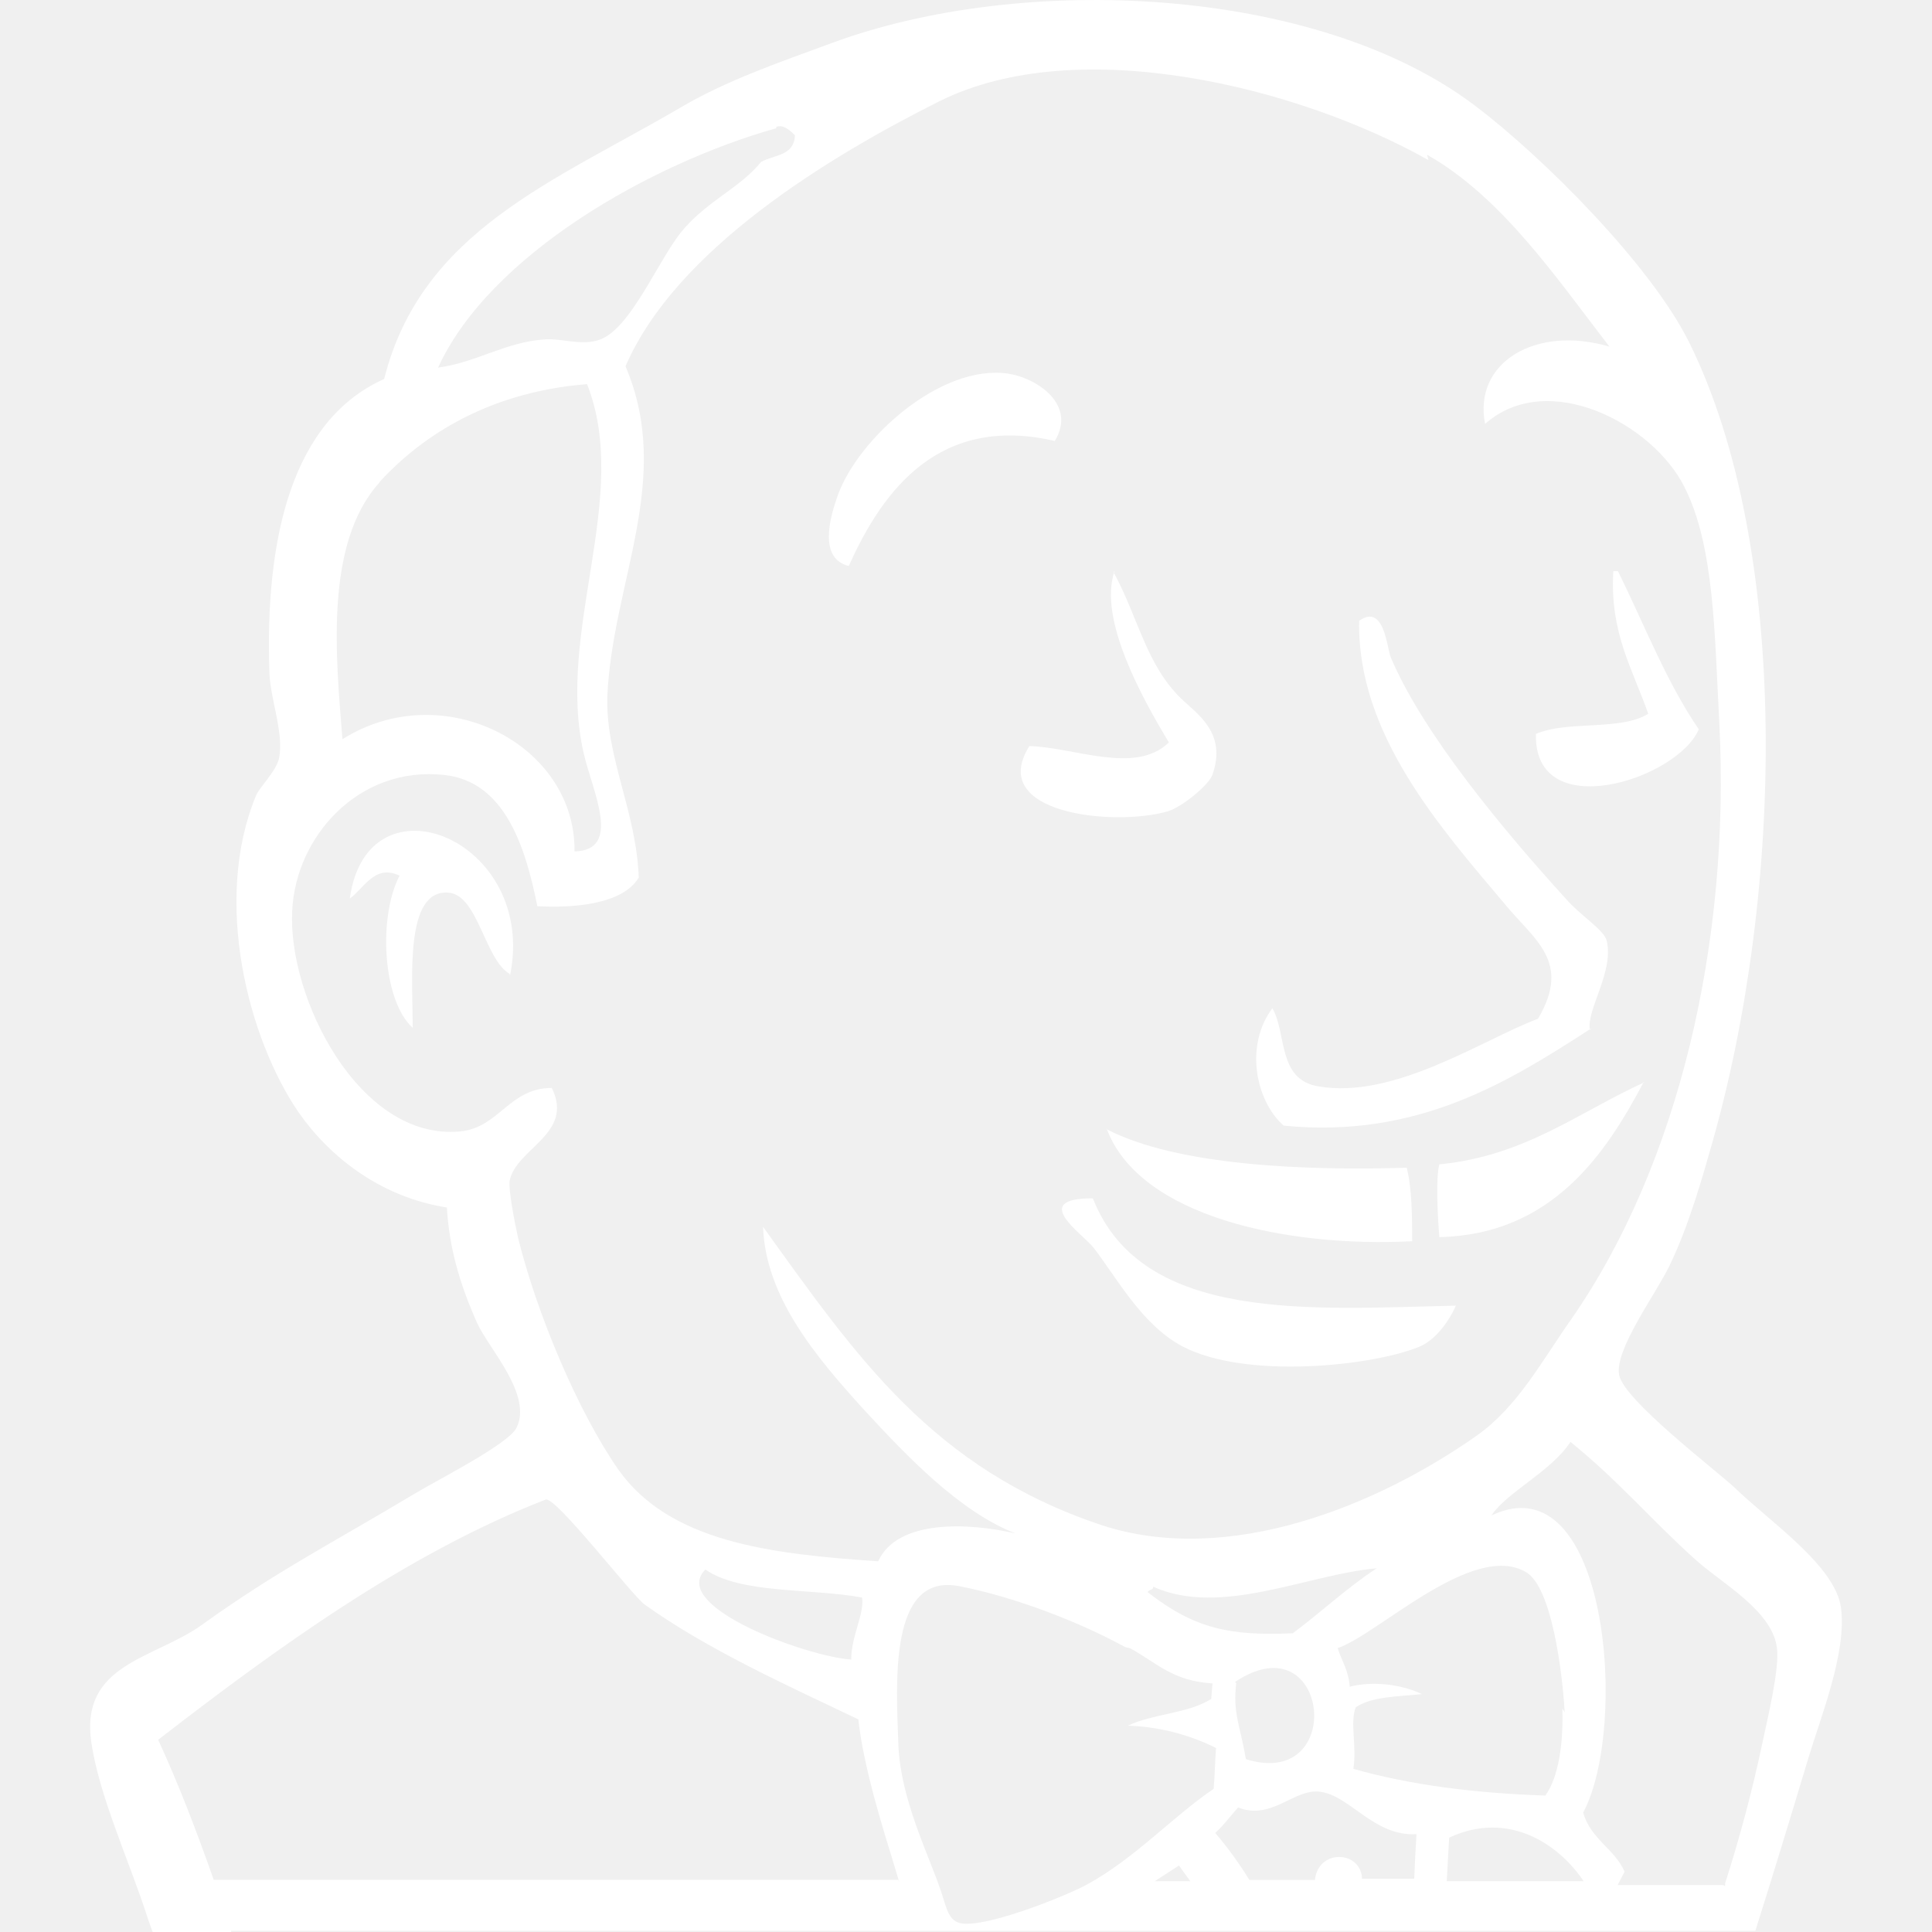
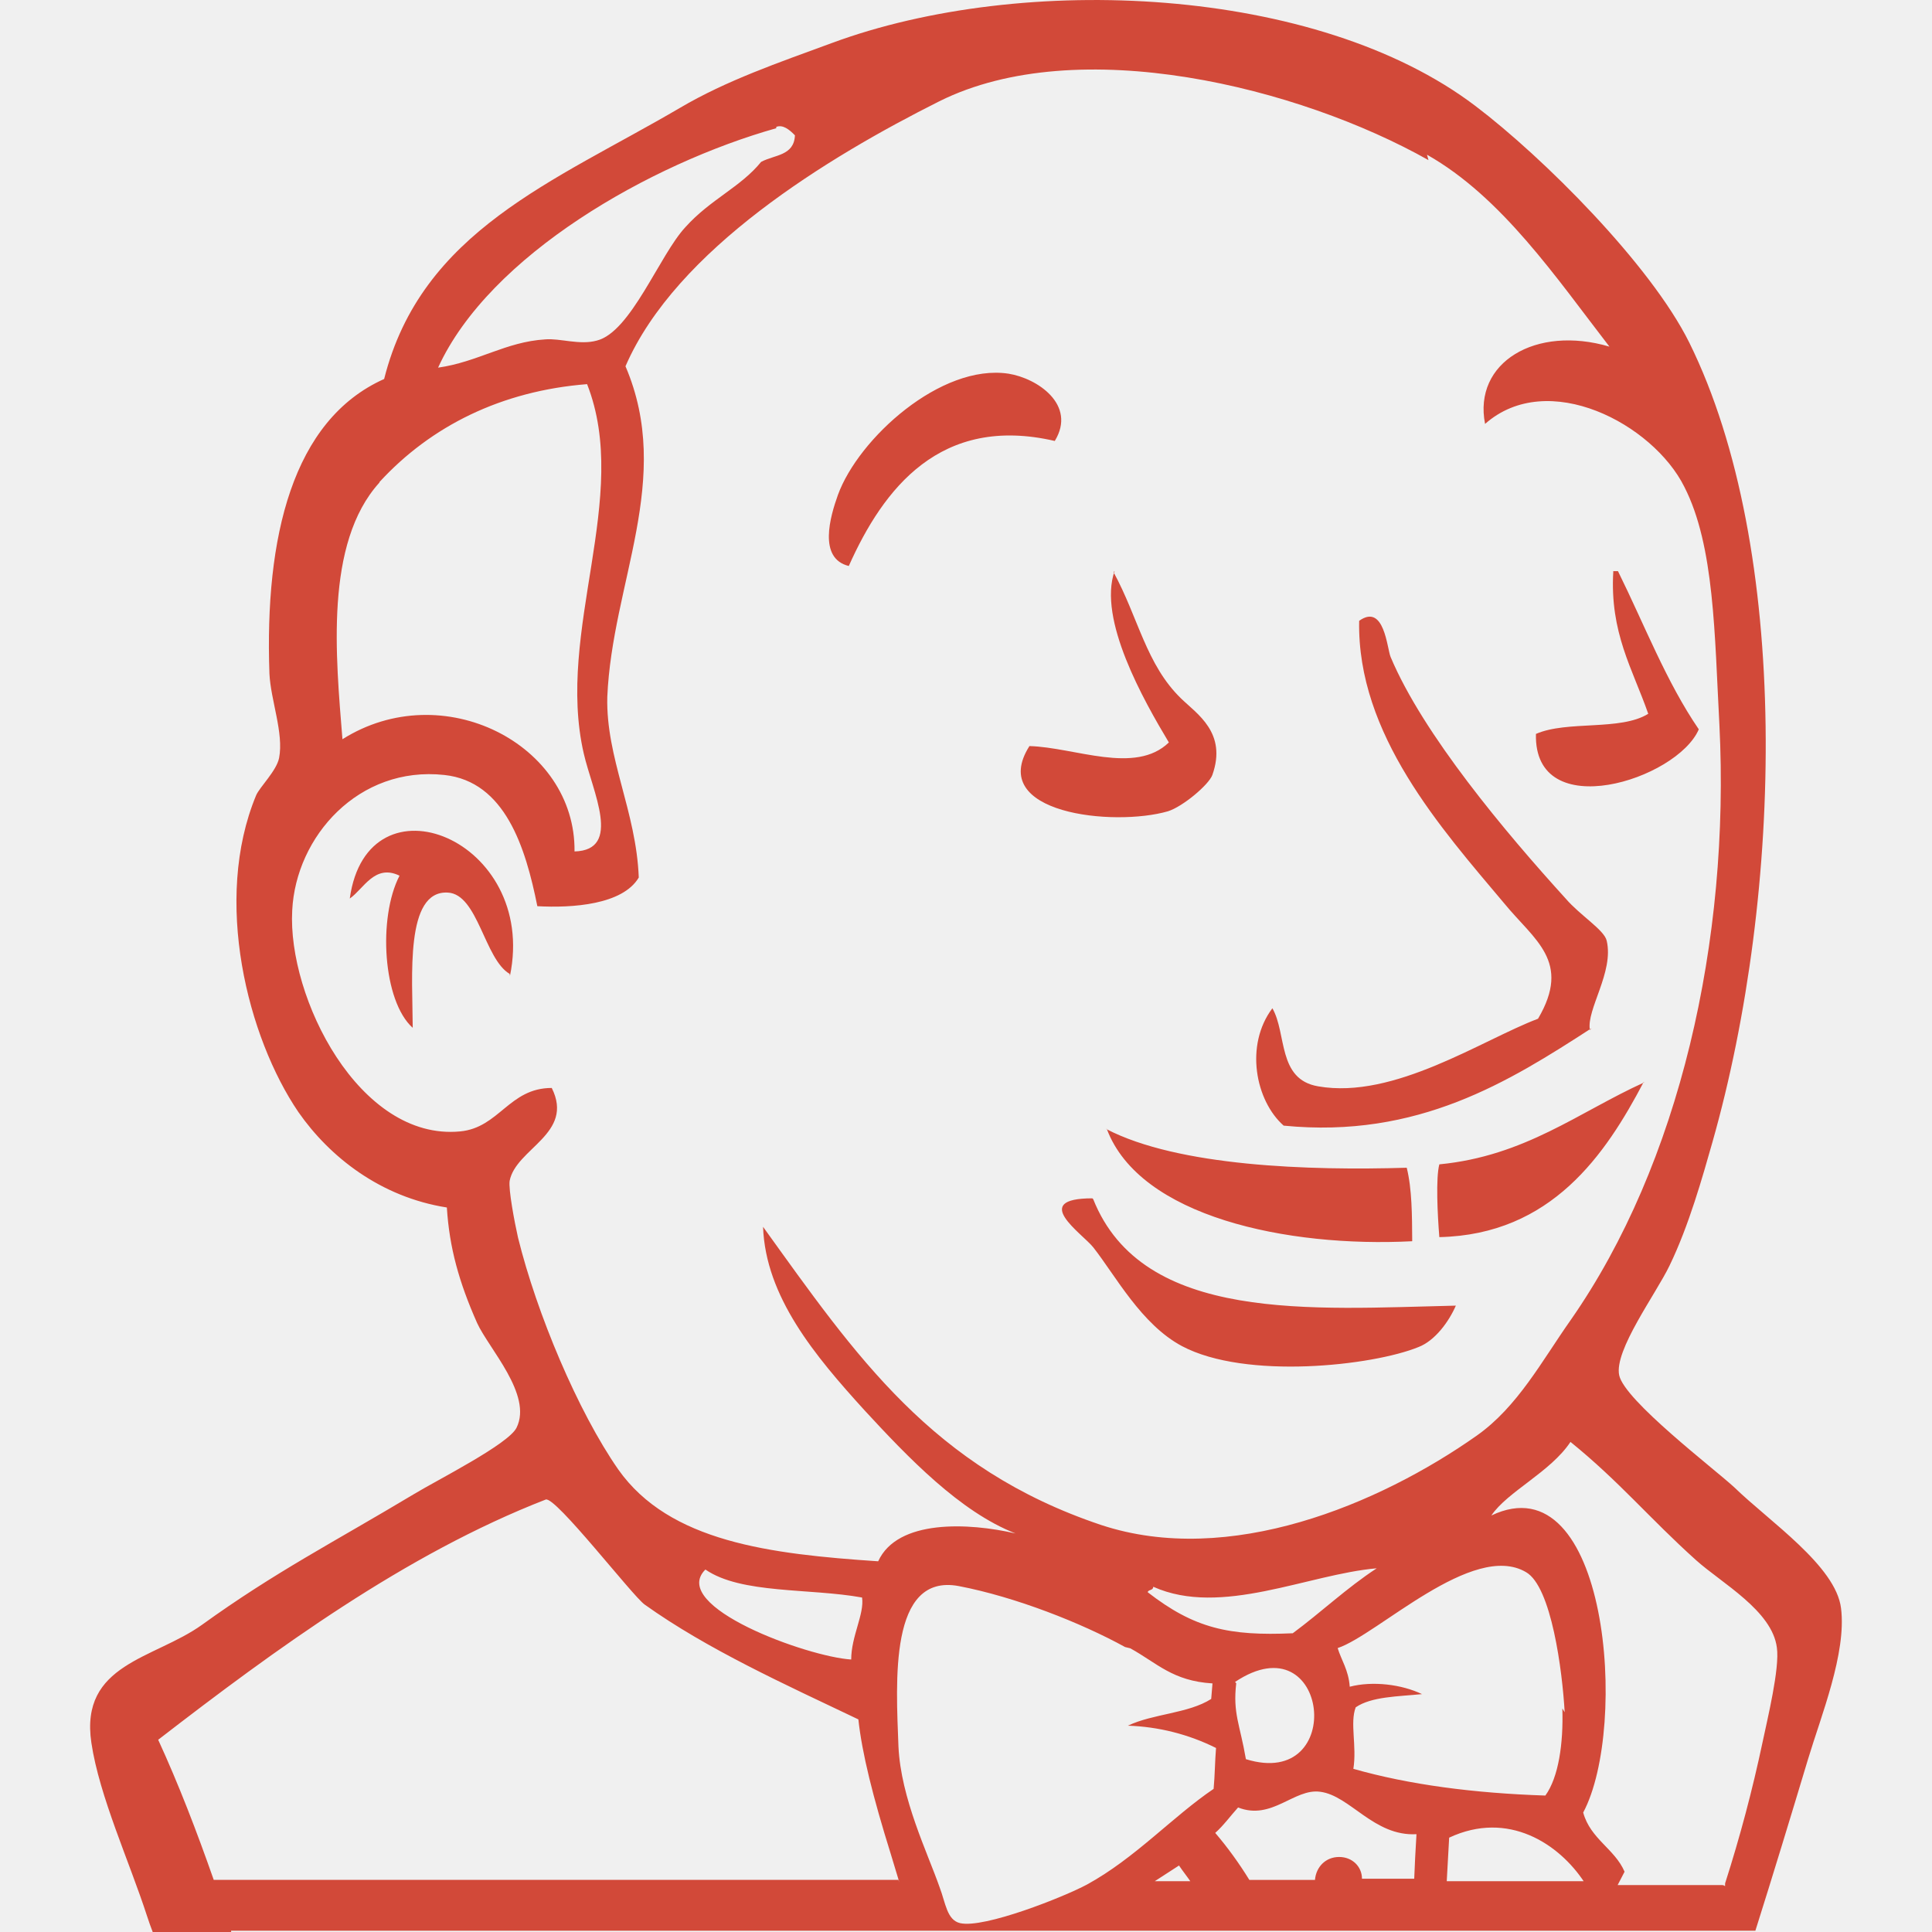
- <svg xmlns="http://www.w3.org/2000/svg" fill="#ffffff" role="img" viewBox="0 0 24 24">
+ <svg xmlns="http://www.w3.org/2000/svg" fill="#D24939" role="img" viewBox="0 0 24 24">
  <path d="M2.872 24h-.975a3.866 3.866 0 01-.07-.197c-.215-.666-.594-1.49-.692-2.154-.146-.984.78-1.039 1.374-1.465.915-.66 1.635-1.025 2.627-1.62.295-.179 1.182-.624 1.281-.829.201-.408-.345-.982-.49-1.3-.225-.507-.345-.937-.376-1.435-.824-.13-1.455-.627-1.844-1.185-.63-.925-1.066-2.635-.525-3.936.045-.103.254-.305.285-.463.06-.308-.105-.72-.12-1.048-.06-1.692.284-3.15 1.425-3.66.463-1.84 2.113-2.453 3.673-3.367.58-.342 1.224-.562 1.89-.807 2.372-.877 6.027-.712 7.994.783.836.633 2.176 1.97 2.656 2.939 1.262 2.555 1.17 6.825.287 9.934-.12.421-.29 1.032-.533 1.533-.168.35-.689 1.05-.625 1.36.064.314 1.19 1.17 1.432 1.395.434.422 1.26.975 1.324 1.5.07.557-.248 1.336-.41 1.875-.217.721-.436 1.441-.654 2.131H2.87zm11.104-3.54c-.545-.3-1.361-.622-2.065-.757-.87-.164-.78 1.188-.75 1.994.03.643.36 1.316.51 1.744.076.197.09.41.256.449.3.068 1.29-.326 1.575-.479.6-.328 1.064-.844 1.574-1.189.016-.17.016-.34.03-.508a2.648 2.648 0 00-1.095-.277c.314-.15.75-.15 1.035-.332l.016-.193c-.496-.03-.69-.254-1.021-.436zm7.454 2.935a17.78 17.78 0 00.465-1.752c.06-.287.215-.918.178-1.176-.059-.459-.684-.799-1.004-1.086-.584-.525-.95-.975-1.56-1.469-.249.375-.78.615-.983.914 1.447-.689 1.71 2.625 1.141 3.69.09.329.391.45.514.735l-.086.166h1.29c.013 0 .03 0 .044.014zm-6.634-.012c-.05-.074-.1-.135-.15-.209l-.301.195h.45zm2.77 0c.008-.209.018-.404.03-.598-.53.029-.825-.48-1.196-.527-.324-.045-.6.361-1.02.195-.095.105-.183.227-.284.316.154.18.295.375.424.584h.815c.014-.164.135-.285.3-.285.165 0 .284.121.284.27h.66zm2.116 0c-.314-.479-.947-.898-1.68-.555l-.03.541h1.71zm-8.51 0l-.104-.344c-.225-.72-.36-1.26-.405-1.68-.914-.436-1.875-.87-2.654-1.426-.15-.105-1.109-1.35-1.23-1.305-1.739.676-3.359 1.86-4.814 2.984.256.557.48 1.141.69 1.74h8.505zm8.265-2.113c-.029-.512-.164-1.56-.48-1.74-.66-.39-1.846.78-2.34.943.045.15.135.271.15.48.285-.074.645-.029.898.092-.299.03-.629.03-.824.164-.074.195.016.48-.029.764.69.197 1.5.303 2.385.332.164-.227.225-.645.211-1.082zm-4.08-.36c-.044.375.046.51.12.943 1.26.391 1.034-1.74-.135-.959zM8.76 19.5c-.45.457 1.27 1.082 1.814 1.115 0-.29.165-.564.135-.77-.65-.118-1.502-.042-1.945-.347zm5.565.215c0 .043-.061.03-.068.064.58.451 1.014.545 1.802.51.354-.262.67-.563 1.043-.807-.855.074-1.931.607-2.774.23zm3.42-17.726c-1.606-.906-4.35-1.591-6.076-.731-1.38.692-3.27 1.84-3.899 3.292.6 1.402-.166 2.686-.226 4.109-.018.757.36 1.42.391 2.242-.2.338-.825.38-1.26.356-.146-.729-.4-1.549-1.155-1.63-1.064-.116-1.845.764-1.89 1.683-.06 1.08.833 2.864 2.085 2.745.488-.046.608-.54 1.139-.54.285.57-.445.75-.523 1.154-.016.105.06.511.104.705.233.944.744 2.16 1.245 2.88.635.9 1.884 1.051 3.229 1.141.24-.525 1.125-.48 1.706-.346-.691-.27-1.336-.945-1.875-1.529-.615-.676-1.23-1.41-1.261-2.28 1.155 1.604 2.1 3 4.2 3.704 1.59.525 3.45-.254 4.664-1.109.51-.359.811-.93 1.17-1.439 1.35-1.936 1.98-4.71 1.846-7.394-.06-1.111-.06-2.221-.436-2.955-.389-.781-1.695-1.471-2.475-.781-.15-.764.63-1.23 1.545-.96-.66-.854-1.336-1.858-2.266-2.384zM13.58 14.896c.615 1.544 2.724 1.363 4.505 1.323-.084.194-.256.435-.465.515-.57.232-2.145.408-2.937-.012-.506-.27-.824-.873-1.102-1.227-.137-.172-.795-.608-.012-.609zm.164-.87c.893.464 2.52.517 3.731.48.066.267.066.593.068.913-1.55.08-3.386-.304-3.794-1.395h-.005zm6.675-.586c-.473.9-1.145 1.897-2.539 1.928-.023-.284-.045-.735 0-.904 1.064-.103 1.727-.646 2.543-1.017zm-.649-.667c-1.02.66-2.154 1.375-3.824 1.21-.351-.31-.485-1-.14-1.458.181.313.06.885.57.97.944.165 2.038-.579 2.73-.84.42-.713-.046-.976-.42-1.433-.782-.93-1.83-2.1-1.802-3.51.314-.224.346.346.391.45.404.96 1.424 2.175 2.174 3 .18.21.48.39.51.524.092.39-.254.854-.209 1.11zm-13.439-.675c-.314-.184-.393-.99-.768-1.01-.535-.03-.438 1.05-.436 1.68-.37-.33-.435-1.365-.164-1.89-.308-.15-.445.164-.618.284.22-1.59 2.34-.734 1.99.96zM4.713 5.995c-.685.756-.54 2.174-.459 3.188 1.244-.785 2.898.06 2.883 1.394.595-.016.223-.744.115-1.215-.353-1.528.592-3.187.041-4.59-1.064.084-1.939.52-2.578 1.215zm9.12 1.113c.307.562.404 1.148.84 1.57.195.19.574.424.387.95-.045.121-.365.391-.551.45-.674.195-2.254.03-1.721-.81.563.015 1.314.36 1.732-.045-.314-.524-.885-1.53-.674-2.13zm6.198-.013h.068c.33.668.6 1.375 1.004 1.965-.27.628-2.053 1.19-2.023.057.39-.17 1.05-.035 1.395-.25-.193-.556-.48-1.006-.434-1.771zm-6.927-1.617c-1.422-.33-2.131.592-2.56 1.553-.384-.094-.231-.615-.135-.883.255-.701 1.28-1.633 2.119-1.506.359.057.848.386.576.834zM9.642 1.593c-1.56.44-3.56 1.574-4.2 2.974.495-.07.84-.321 1.33-.351.186-.016.428.074.641.015.424-.104.78-1.065 1.102-1.41.31-.345.685-.496.94-.81.167-.09.409-.074.42-.33-.073-.075-.15-.135-.232-.105v.017z" />
</svg>
